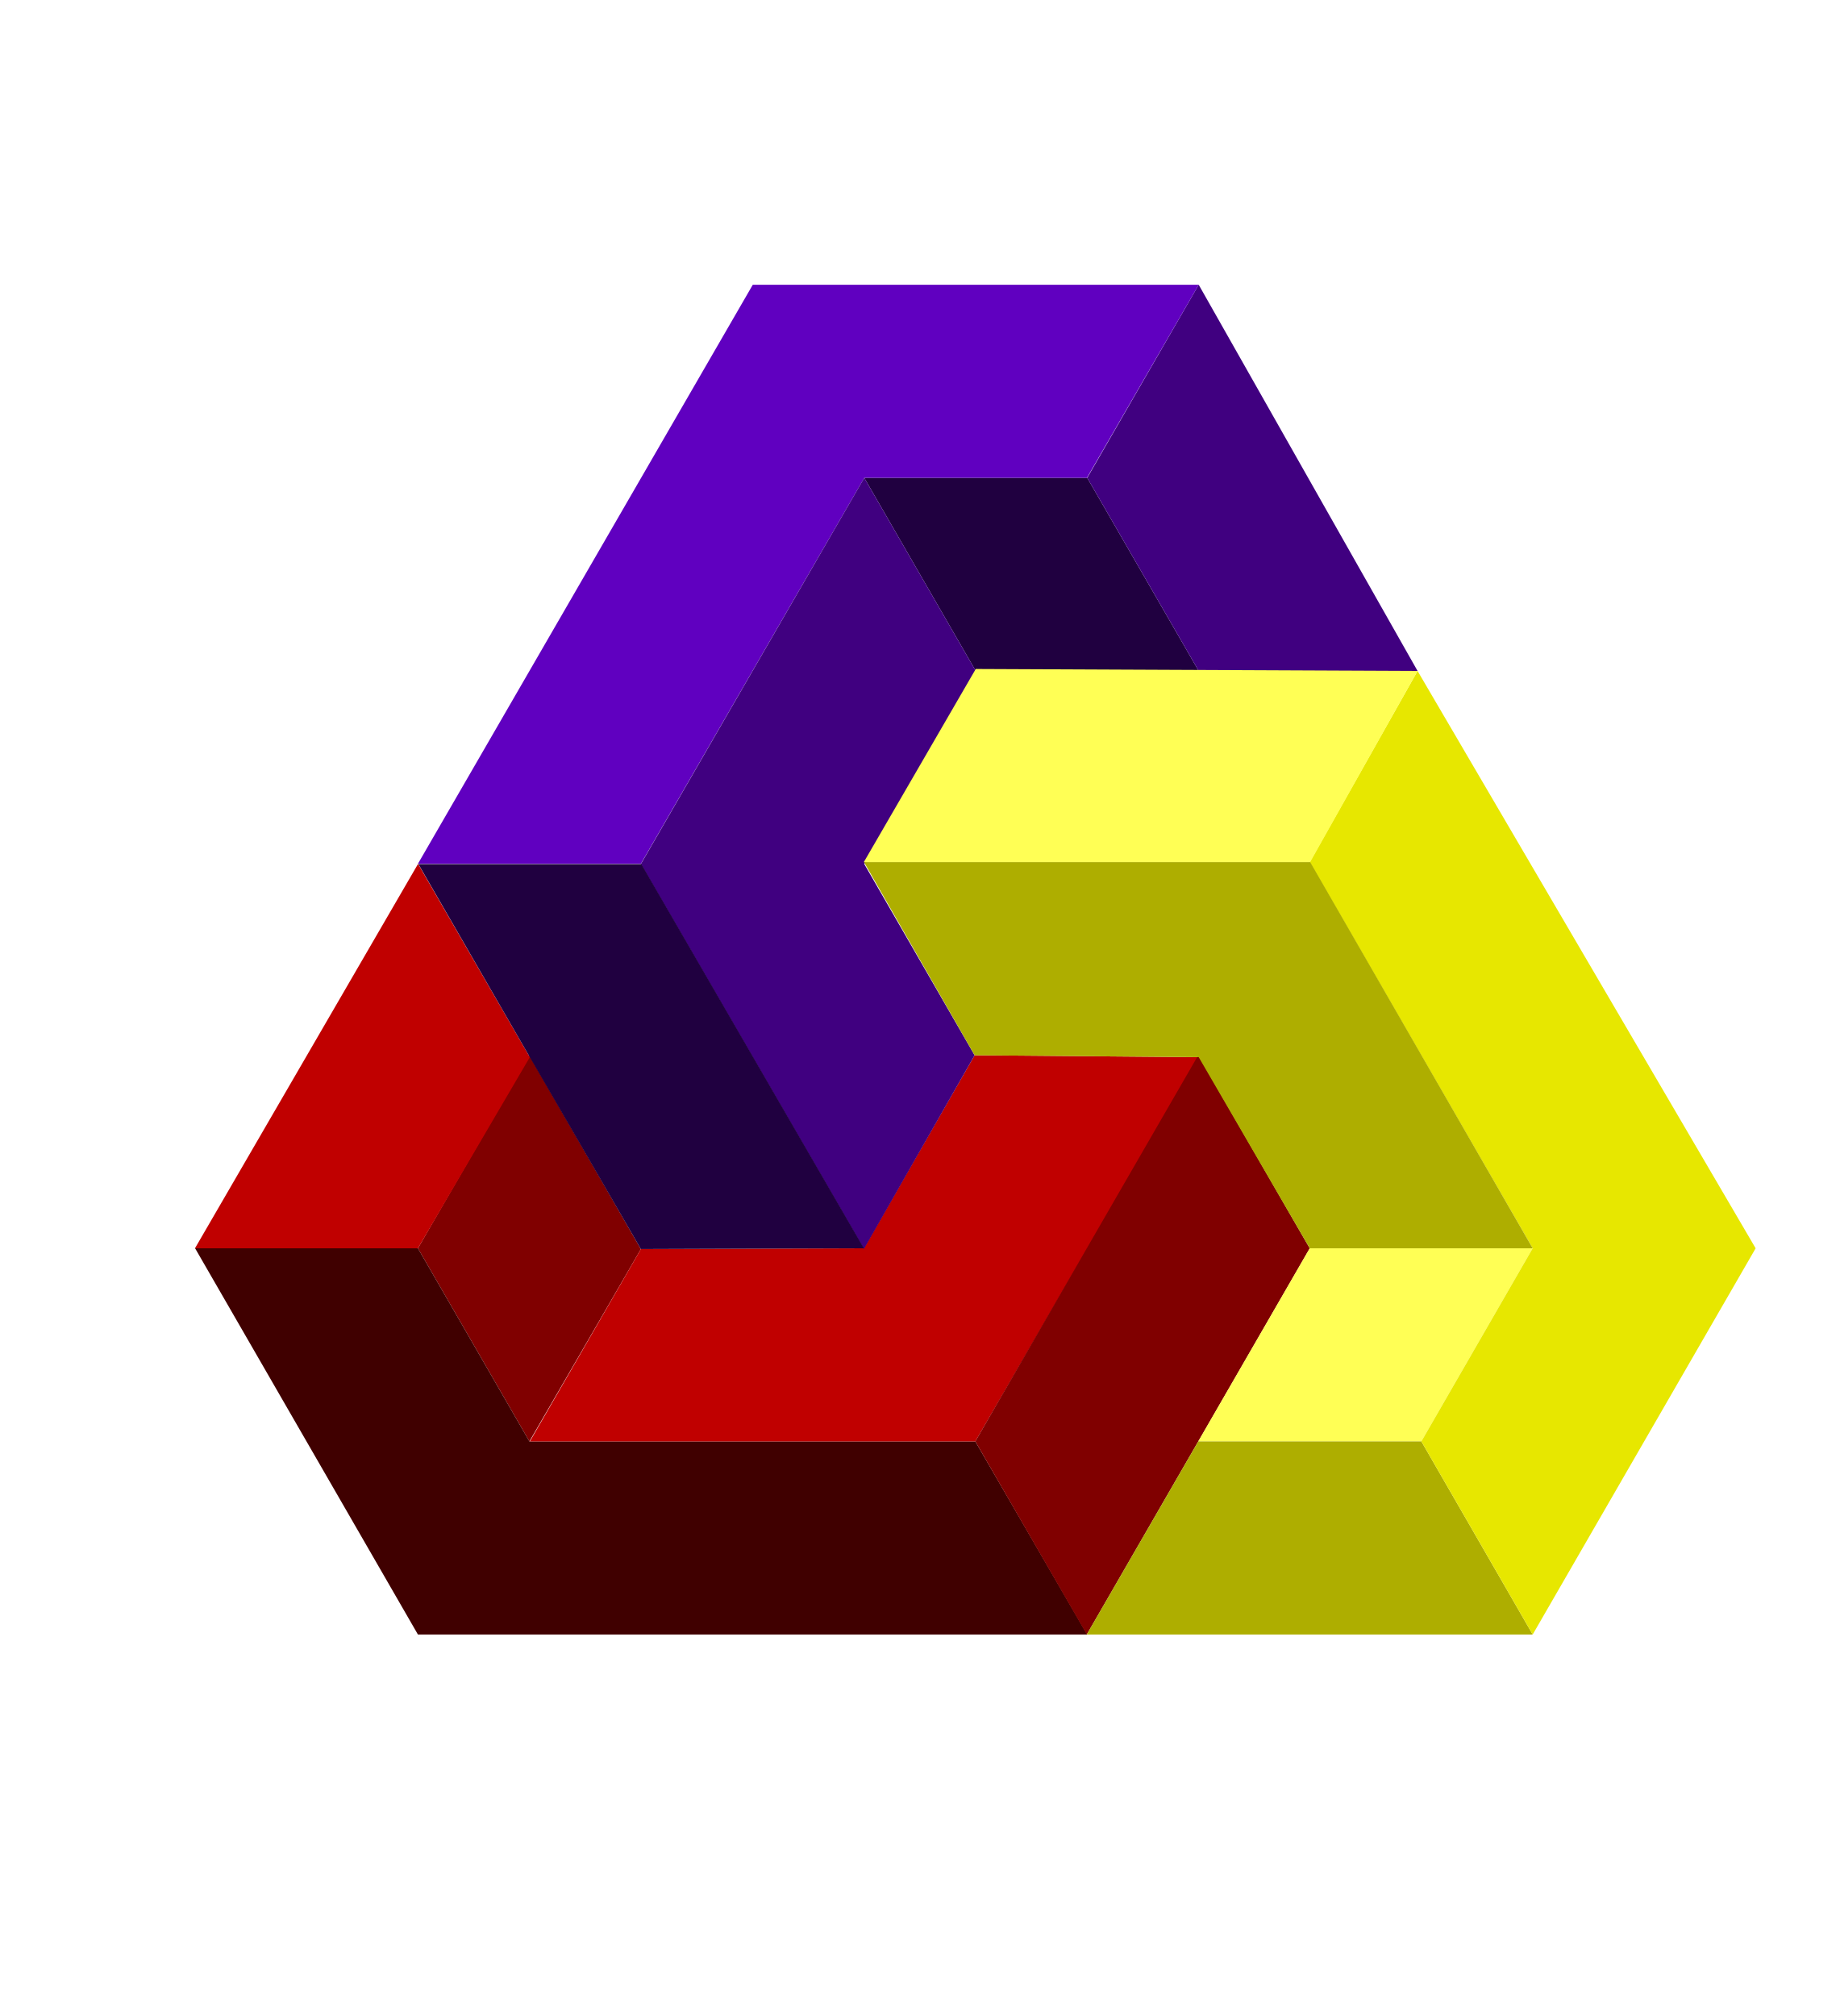
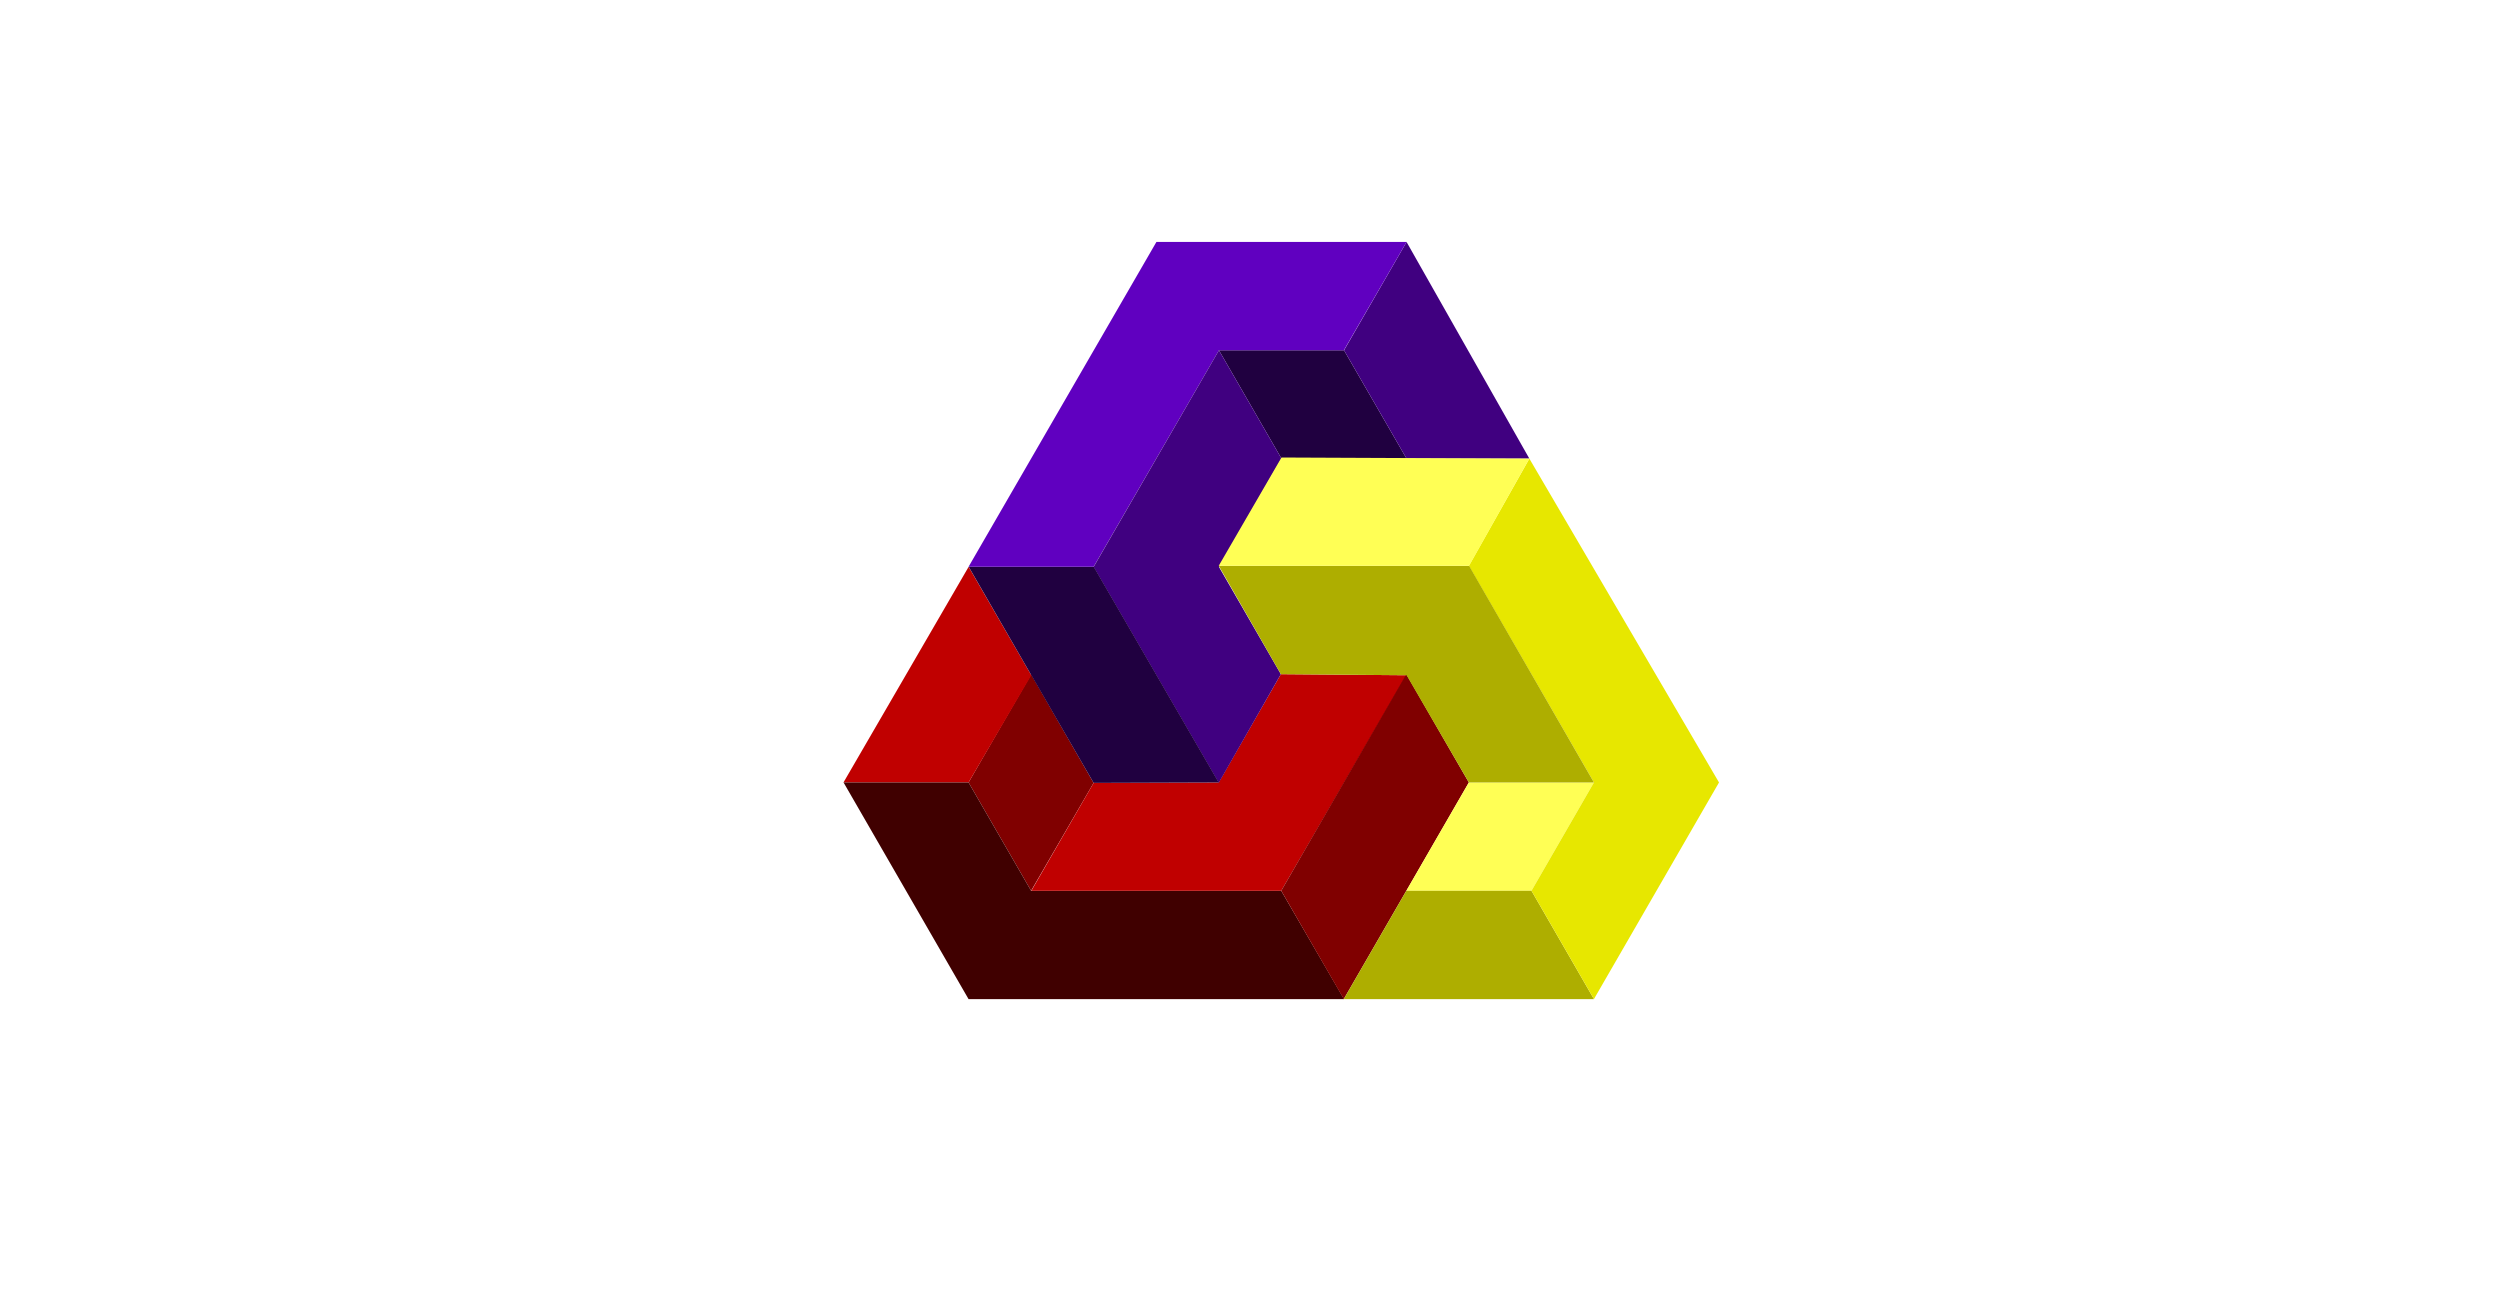
- <svg xmlns="http://www.w3.org/2000/svg" width="100%" height="100%" version="1.1" style="stroke-linecap: round; stroke-linejoin: round; stroke-miterlimit: 20; background: rgba(0, 0, 0, 1);" viewBox="-875.142 -3601.77 8249.452 9041.23">
+ <svg xmlns="http://www.w3.org/2000/svg" width="100%" height="100%" version="1.1" style="stroke-linecap: round; stroke-linejoin: round; stroke-miterlimit: 20; " viewBox="-6744.262 -4259.314 19987.693 10356.317">
  <polygon id="P-2e-af9bad" points="499.5,1730.829 -0.499,862.2 499.5,-0.366 999.5,865.66" style="stroke: rgb(255, 255, 255); stroke-opacity: 1; stroke-width: 0; fill: rgb(128, 0, 0); fill-opacity: 1;" transform="matrix(-1,-1.942890425442922e-16,1.942890425442922e-16,-1,1998.835,2862.2)" />
  <polygon id="P-50-b469e7" points="490.877,1729.004 -0.5,865.66 499.5,-0.366 1492.293,1728.292" style="stroke: rgb(255, 255, 255); stroke-opacity: 1; stroke-width: 0px; fill: rgb(192, 0, 0); fill-opacity: 1;" transform="matrix(-0.5,-0.8660254,0.8660254,-0.5,249.4015,2428.937)" />
  <polygon id="P-9b-81d794" points="1999.498,2597.719 1500.503,3465.461 -0.5,865.66 999.832,-865.816 1499.503,-0.37 999.5,865.66" style="stroke: rgb(255, 255, 255); stroke-opacity: 1; stroke-width: 0px; fill: rgb(64, 0, 0); fill-opacity: 1;" transform="matrix(0.5,-0.8660254,0.8660254,0.5,249.902,3295.331)" />
  <polygon id="P-d6-0b161e" points="502.603,1731.406 -502.49,1722.885 499.5,-0.366 2497.513,-0.368 1999.503,862.208 999.209,865.67" style="stroke: rgb(255, 255, 255); stroke-opacity: 1; stroke-width: 0; fill: rgb(192, 0, 0); fill-opacity: 1;" transform="matrix(-1,-1.942890425442922e-16,1.942890425442922e-16,-1,3998.838,2862.208)" />
  <polygon id="P-a2-e64abe" points="-0.499,2597.715 -500.487,1731.677 -0.493,865.656 499.5,-0.366 999.5,865.66" style="stroke: rgb(255, 255, 255); stroke-opacity: 1; stroke-width: 0; fill: rgb(128, 0, 0); fill-opacity: 1;" transform="matrix(-1,-1.942890425442922e-16,1.942890425442922e-16,-1,4498.839,3728.229)" />
  <polygon id="P-12-2d1dc9" points="499.495,1731.688 -0.5,865.66 499.5,-0.366 999.5,865.66" style="stroke: rgb(255, 255, 255); stroke-opacity: 1; stroke-width: 0; fill: rgb(32, 0, 64); fill-opacity: 1;" transform="matrix(-0.5,0.8660254,-0.8660254,-0.5,4750.762,-1025.49)" />
  <polygon id="P-3f-f5f025" points="1481.166,1731.682 499.497,1731.681 -0.5,865.66 499.5,-0.366" style="stroke: rgb(255, 255, 255); stroke-opacity: 1; stroke-width: 0px; fill: rgb(64, 0, 128); fill-opacity: 1;" transform="matrix(1,0,0,1,4001.829,-2324.413)" />
  <polygon id="P-b2-4d262d" points="1997.449,2598.824 1497.448,3464.842 -0.5,865.66 999.501,-866.39 1498.84,0.784 999.498,865.654" style="stroke: rgb(255, 255, 255); stroke-opacity: 1; stroke-width: 0px; fill: rgb(96, 0, 192); fill-opacity: 1;" transform="matrix(0.5000001,0.8660254,-0.8660254,0.5000001,3251.259,-2757.177)" />
  <polygon id="P-66-3e9e93" points="-0.492,865.654 -495.664,1723.013 -1496.714,1727.541 -501.494,-2.091 1499.508,-0.368 999.5,865.66" style="stroke: rgb(255, 255, 255); stroke-opacity: 1; stroke-width: 0; fill: rgb(64, 0, 128); fill-opacity: 1;" transform="matrix(0.5,-0.8660254,0.8660254,0.5,2251.894,-159.963)" />
  <polygon id="P-95-2e7b7c" points="6.286,2591.834 -496.861,1727.288 -0.5,865.66 499.5,-0.366 999.5,865.66" style="stroke: rgb(255, 255, 255); stroke-opacity: 1; stroke-width: 0; fill: rgb(32, 0, 64); fill-opacity: 1;" transform="matrix(0.5,-0.8660254,0.8660254,0.5,751.8896,706.062)" />
  <polygon id="P-d1-976d1f" points="499.501,1731.684 -0.774,866.274 499.5,-0.366 999.5,865.66" style="stroke: rgb(255, 255, 255); stroke-opacity: 1; stroke-width: 0px; fill: rgb(255, 255, 85); fill-opacity: 1;" transform="matrix(-0.5,-0.8660254,0.8660254,-0.5,4749.4,3294.962)" />
  <polygon id="P-3e-d890ee" points="499.419,1731.696 -0.896,865.115 499.5,-0.366 1499.59,1731.856" style="stroke: rgb(255, 255, 255); stroke-opacity: 1; stroke-width: 0px; fill: rgb(174, 174, 0); fill-opacity: 1;" transform="matrix(-0.5000001,0.8660254,-0.8660254,-0.5000001,6248.767,3295.828)" />
  <polygon id="P-da-f22fa8" points="-0.504,2597.709 -499.835,1731.616 -0.5,865.66 -1000.508,-866.391 -516.84,-1723.61 999.5,865.66" style="stroke: rgb(255, 255, 255); stroke-opacity: 1; stroke-width: 0px; fill: rgb(231, 231, 0); fill-opacity: 1;" transform="matrix(1,0,0,1,5999.835,1130.879)" />
  <polygon id="P-fd-f9e08b" points="-0.5,865.66 499.5,-0.366 1490.873,-3.039 2000.8,-869.219 2999.164,-865.816 1998.499,867.387" style="stroke: rgb(255, 255, 255); stroke-opacity: 1; stroke-width: 0px; fill: rgb(174, 174, 0); fill-opacity: 1;" transform="matrix(-0.5,-0.8660254,0.8660254,-0.5,5249.401,2428.936)" />
  <polygon id="P-7f-7cacad" points="0.043,2579.148 -501.496,1733.399 499.5,-0.366 998.507,867.38" style="stroke: rgb(255, 255, 255); stroke-opacity: 1; stroke-width: 0px; fill: rgb(255, 255, 85); fill-opacity: 1;" transform="matrix(-0.5,-0.8660254,0.8660254,-0.5,3249.409,696.8802)" />
-   <defs id="SvgjsDefs4869" />
+   <defs id="SvgjsDefs5208" />
</svg>
